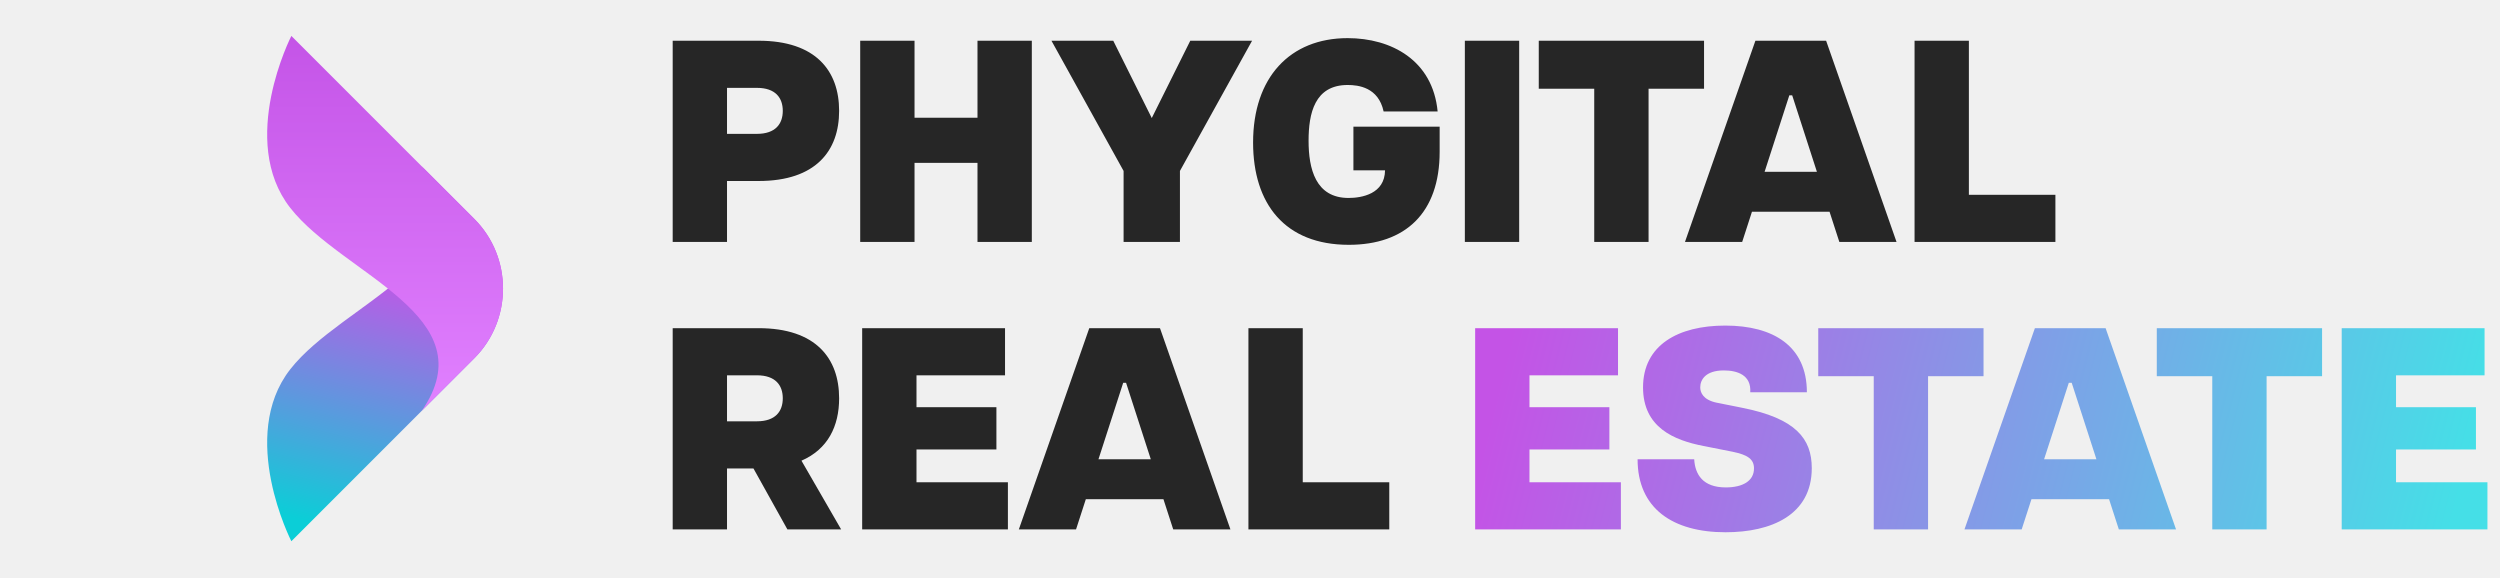
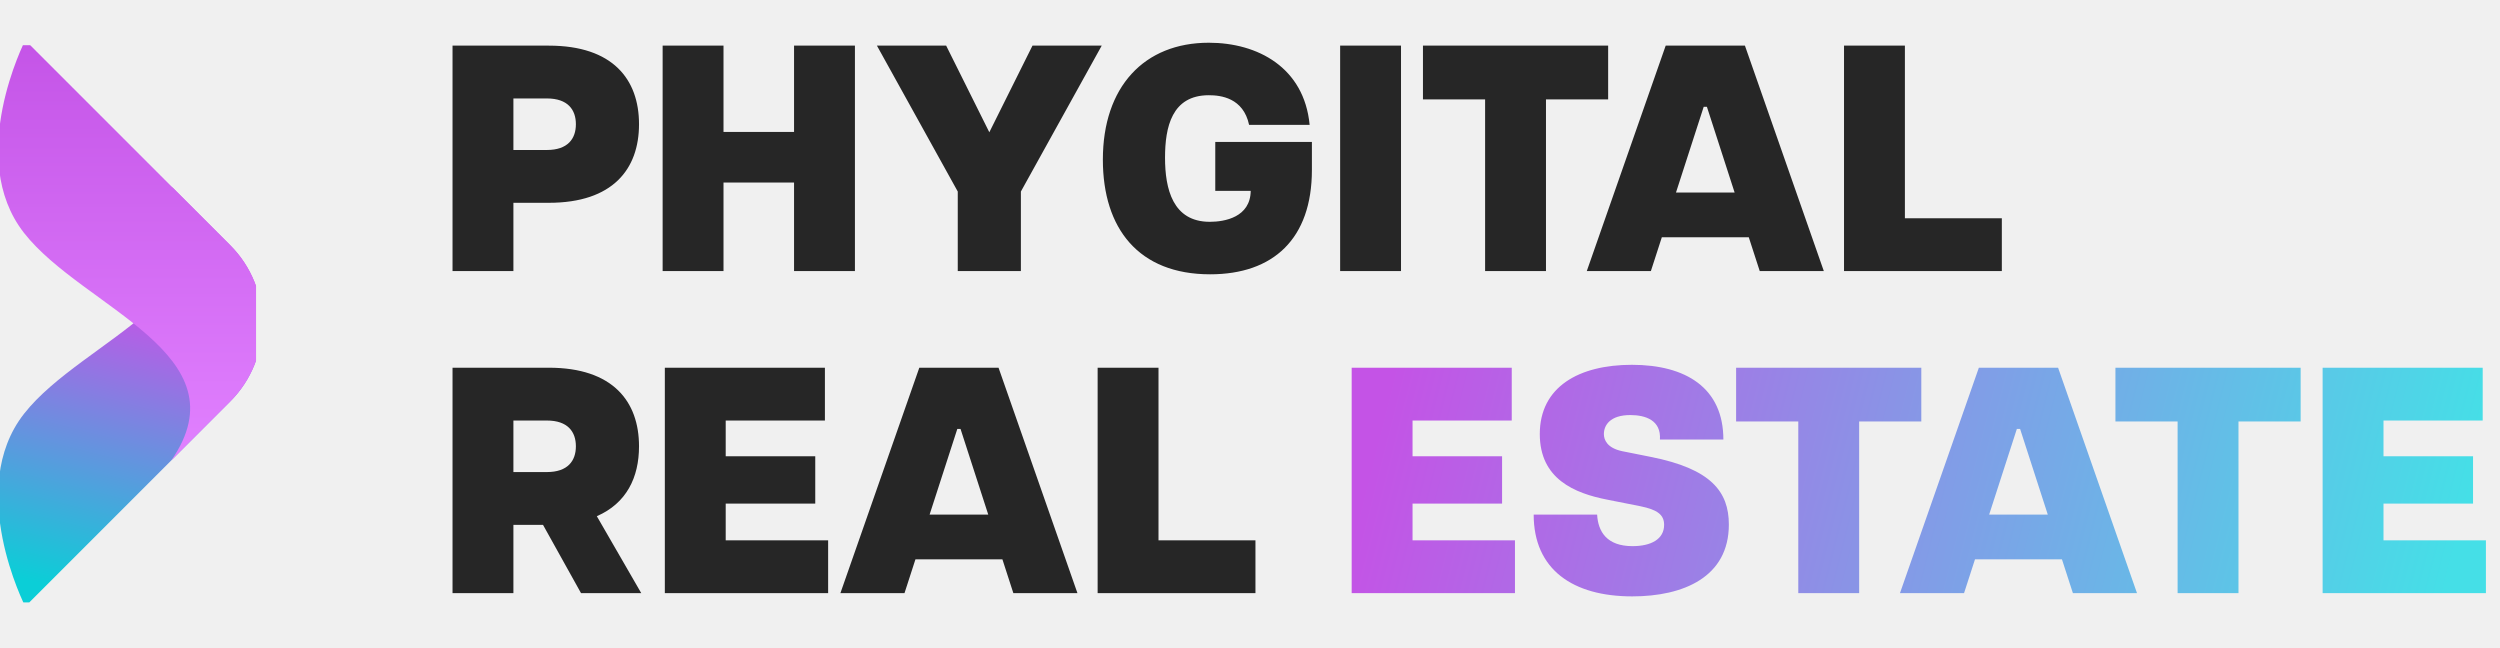
- <svg xmlns="http://www.w3.org/2000/svg" width="186" height="43" viewBox="0 0 186 43" fill="none">
-   <path d="M50.048 18H54.09V13.466H56.442C60.698 13.466 62.431 11.221 62.431 8.248C62.431 5.275 60.698 3.03 56.442 3.03H50.048V18ZM54.09 9.959V6.537H56.314C57.704 6.537 58.239 7.286 58.239 8.248C58.239 9.21 57.704 9.959 56.314 9.959H54.09ZM72.725 18H76.767V3.03H72.725V8.761H68.041V3.03H63.999V18H68.041V12.119H72.725V18ZM83.595 18H87.787V12.718L93.155 3.03H88.557L85.691 8.783L82.826 3.03H78.228L83.595 12.718V18ZM100.352 18.214C104.544 18.214 107.11 15.861 107.11 11.285V9.424H100.694V12.675H103.047C103.025 14.428 101.314 14.728 100.331 14.728C97.871 14.728 97.358 12.546 97.358 10.472C97.358 8.44 97.807 6.323 100.266 6.323C101.058 6.323 102.555 6.494 102.94 8.291H106.96C106.597 4.484 103.517 2.837 100.266 2.837C95.968 2.837 93.23 5.767 93.23 10.6C93.23 15.177 95.604 18.214 100.352 18.214ZM108.985 18H113.027V3.03H108.985V18ZM118.611 18H122.653V6.601H126.781V3.03H114.484V6.601H118.611V18ZM125.362 18H129.618L130.345 15.755H136.119L136.847 18H141.102L135.863 3.03H130.602L125.362 18ZM131.286 12.782L133.125 7.093H133.339L135.178 12.782H131.286ZM142.443 18H152.922V14.493H146.485V3.03H142.443V18Z" fill="#262626" />
-   <path d="M58.581 39.386H62.58L59.629 34.275C61.596 33.419 62.431 31.709 62.431 29.634C62.431 26.661 60.698 24.416 56.442 24.416H50.048V39.386H54.09V34.852H56.057L58.581 39.386ZM54.09 31.345V27.923H56.314C57.704 27.923 58.239 28.672 58.239 29.634C58.239 30.596 57.704 31.345 56.314 31.345H54.09ZM64.145 39.386H74.988V35.879H68.187V33.441H74.133V30.297H68.187V27.923H74.774V24.416H64.145V39.386ZM75.802 39.386H80.058L80.785 37.141H86.56L87.287 39.386H91.543L86.303 24.416H81.042L75.802 39.386ZM81.726 34.168L83.566 28.479H83.779L85.619 34.168H81.726ZM92.883 39.386H103.362V35.879H96.925V24.416H92.883V39.386Z" fill="#262626" />
-   <path d="M109.751 39.386H120.594V35.879H113.793V33.441H119.738V30.297H113.793V27.923H120.38V24.416H109.751V39.386ZM128.38 39.6C131.78 39.6 134.796 38.317 134.796 34.831C134.796 32.65 133.62 31.131 129.62 30.34L127.696 29.955C126.712 29.741 126.498 29.206 126.498 28.821C126.498 28.244 126.904 27.56 128.252 27.56C129.257 27.56 130.305 27.902 130.219 29.185H134.432C134.432 25.763 131.952 24.223 128.359 24.223C124.851 24.223 122.242 25.678 122.242 28.821C122.242 31.794 124.531 32.756 126.755 33.184L128.915 33.612C130.07 33.847 130.497 34.189 130.497 34.852C130.497 35.793 129.642 36.264 128.401 36.264C126.691 36.264 126.113 35.301 126.049 34.168H121.836C121.836 37.825 124.445 39.6 128.38 39.6ZM139.406 39.386H143.448V27.987H147.575V24.416H135.278V27.987H139.406V39.386ZM146.157 39.386H150.413L151.14 37.141H156.914L157.641 39.386H161.897L156.657 24.416H151.396L146.157 39.386ZM152.081 34.168L153.92 28.479H154.134L155.973 34.168H152.081ZM164.593 39.386H168.635V27.987H172.762V24.416H160.465V27.987H164.593V39.386ZM174.223 39.386H185.066V35.879H178.265V33.441H184.21V30.297H178.265V27.923H184.852V24.416H174.223V39.386Z" fill="url(#paint0_linear_48_140)" />
-   <g clip-path="url(#clip0_48_140)">
-     <path d="M21.677 40.268L35.285 26.66C38.139 23.806 38.139 19.135 35.285 16.281L31.375 12.371C36.264 19.434 25.509 22.476 21.596 27.474C17.682 32.472 21.677 40.268 21.677 40.268Z" fill="url(#paint1_linear_48_140)" />
-     <path d="M21.677 2.673L35.285 16.281C38.139 19.135 38.139 23.806 35.285 26.66L31.375 30.57C36.264 23.508 25.509 20.465 21.596 15.467C17.682 10.469 21.677 2.673 21.677 2.673Z" fill="url(#paint2_linear_48_140)" />
+ <svg xmlns="http://www.w3.org/2000/svg" width="166" height="43" viewBox="0 0 166 43" fill="none">
+   <path d="M30.048 18H34.09V13.466H36.442C40.698 13.466 42.431 11.221 42.431 8.248C42.431 5.275 40.698 3.03 36.442 3.03H30.048V18ZM34.09 9.959V6.537H36.314C37.704 6.537 38.239 7.286 38.239 8.248C38.239 9.21 37.704 9.959 36.314 9.959H34.09ZM52.725 18H56.767V3.03H52.725V8.761H48.041V3.03H43.999V18H48.041V12.119H52.725V18ZM63.595 18H67.787V12.718L73.155 3.03H68.557L65.691 8.783L62.825 3.03H58.227L63.595 12.718V18ZM80.352 18.214C84.544 18.214 87.11 15.861 87.11 11.285V9.424H80.694V12.675H83.047C83.025 14.428 81.314 14.728 80.331 14.728C77.871 14.728 77.358 12.546 77.358 10.472C77.358 8.44 77.807 6.323 80.266 6.323C81.058 6.323 82.555 6.494 82.94 8.291H86.96C86.597 4.484 83.517 2.837 80.266 2.837C75.968 2.837 73.23 5.767 73.23 10.6C73.23 15.177 75.604 18.214 80.352 18.214ZM88.985 18H93.027V3.03H88.985V18ZM98.611 18H102.653V6.601H106.781V3.03H94.484V6.601H98.611V18ZM105.362 18H109.618L110.345 15.755H116.119L116.847 18H121.102L115.863 3.03H110.602L105.362 18ZM111.286 12.782L113.125 7.093H113.339L115.178 12.782H111.286ZM122.443 18H132.922V14.493H126.485V3.03H122.443V18Z" fill="#262626" />
+   <path d="M38.581 39.386H42.58L39.629 34.275C41.596 33.419 42.431 31.709 42.431 29.634C42.431 26.661 40.698 24.416 36.442 24.416H30.048V39.386H34.09V34.852H36.057L38.581 39.386ZM34.09 31.345V27.923H36.314C37.704 27.923 38.239 28.672 38.239 29.634C38.239 30.596 37.704 31.345 36.314 31.345H34.09ZM44.145 39.386H54.988V35.879H48.187V33.441H54.133V30.297H48.187V27.923H54.774V24.416H44.145V39.386ZM55.802 39.386H60.058L60.785 37.141H66.56L67.287 39.386H71.543L66.303 24.416H61.042L55.802 39.386ZM61.726 34.168L63.566 28.479H63.779L65.619 34.168H61.726ZM72.883 39.386H83.362V35.879H76.925V24.416H72.883V39.386Z" fill="#262626" />
+   <path d="M89.751 39.386H100.594V35.879H93.793V33.441H99.738V30.297H93.793V27.923H100.38V24.416H89.751V39.386ZM108.38 39.6C111.78 39.6 114.796 38.317 114.796 34.831C114.796 32.65 113.619 31.131 109.62 30.34L107.695 29.955C106.712 29.741 106.498 29.206 106.498 28.821C106.498 28.244 106.904 27.56 108.251 27.56C109.257 27.56 110.305 27.902 110.219 29.185H114.432C114.432 25.763 111.951 24.223 108.358 24.223C104.851 24.223 102.242 25.678 102.242 28.821C102.242 31.794 104.53 32.756 106.754 33.184L108.914 33.612C110.069 33.847 110.497 34.189 110.497 34.852C110.497 35.793 109.642 36.264 108.401 36.264C106.69 36.264 106.113 35.301 106.049 34.168H101.836C101.836 37.825 104.445 39.6 108.38 39.6ZM119.406 39.386H123.448V27.987H127.575V24.416H115.278V27.987H119.406V39.386ZM126.157 39.386H130.412L131.139 37.141H136.914L137.641 39.386H141.897L136.657 24.416H131.396L126.157 39.386ZM132.08 34.168L133.92 28.479H134.134L135.973 34.168H132.08ZM144.593 39.386H148.635V27.987H152.762V24.416H140.465V27.987H144.593V39.386ZM154.222 39.386H165.065V35.879H158.264V33.441H164.21V30.297H158.264V27.923H164.851V24.416H154.222V39.386Z" fill="url(#paint0_linear_4_9)" />
+   <g clip-path="url(#clip0_4_9)">
+     <path d="M1.677 40.268L15.285 26.66C18.14 23.806 18.14 19.135 15.285 16.281L11.375 12.371C16.265 19.433 5.509 22.476 1.596 27.474C-2.318 32.472 1.677 40.268 1.677 40.268Z" fill="url(#paint1_linear_4_9)" />
+     <path d="M1.677 2.673L15.285 16.281C18.14 19.135 18.14 23.806 15.285 26.66L11.375 30.57C16.265 23.508 5.509 20.465 1.596 15.467C-2.318 10.469 1.677 2.673 1.677 2.673Z" fill="url(#paint2_linear_4_9)" />
  </g>
  <defs>
-     <linearGradient id="paint0_linear_48_140" x1="112.5" y1="24.5" x2="188" y2="43.5" gradientUnits="userSpaceOnUse">
+     <linearGradient id="paint0_linear_4_9" x1="92.5" y1="24.5" x2="168" y2="43.5" gradientUnits="userSpaceOnUse">
      <stop stop-color="#C453E6" />
      <stop offset="0.917" stop-color="#45DFE7" />
    </linearGradient>
-     <linearGradient id="paint1_linear_48_140" x1="33.5" y1="21" x2="28.652" y2="40.268" gradientUnits="userSpaceOnUse">
+     <linearGradient id="paint1_linear_4_9" x1="13.5" y1="21" x2="8.652" y2="40.268" gradientUnits="userSpaceOnUse">
      <stop stop-color="#C554E7" />
      <stop offset="1" stop-color="#0BCED7" />
    </linearGradient>
-     <linearGradient id="paint2_linear_48_140" x1="28.652" y1="2.673" x2="28.652" y2="30.57" gradientUnits="userSpaceOnUse">
+     <linearGradient id="paint2_linear_4_9" x1="8.652" y1="2.673" x2="8.652" y2="30.57" gradientUnits="userSpaceOnUse">
      <stop stop-color="#C454E7" />
      <stop offset="1" stop-color="#E181FF" />
    </linearGradient>
-     <clipPath id="clip0_48_140">
-       <rect width="37.426" height="37.595" fill="white" transform="translate(0 2.67326)" />
+     <clipPath id="clip0_4_9">
+       <rect width="17" height="37" fill="white" transform="translate(0 3)" />
    </clipPath>
  </defs>
</svg>
